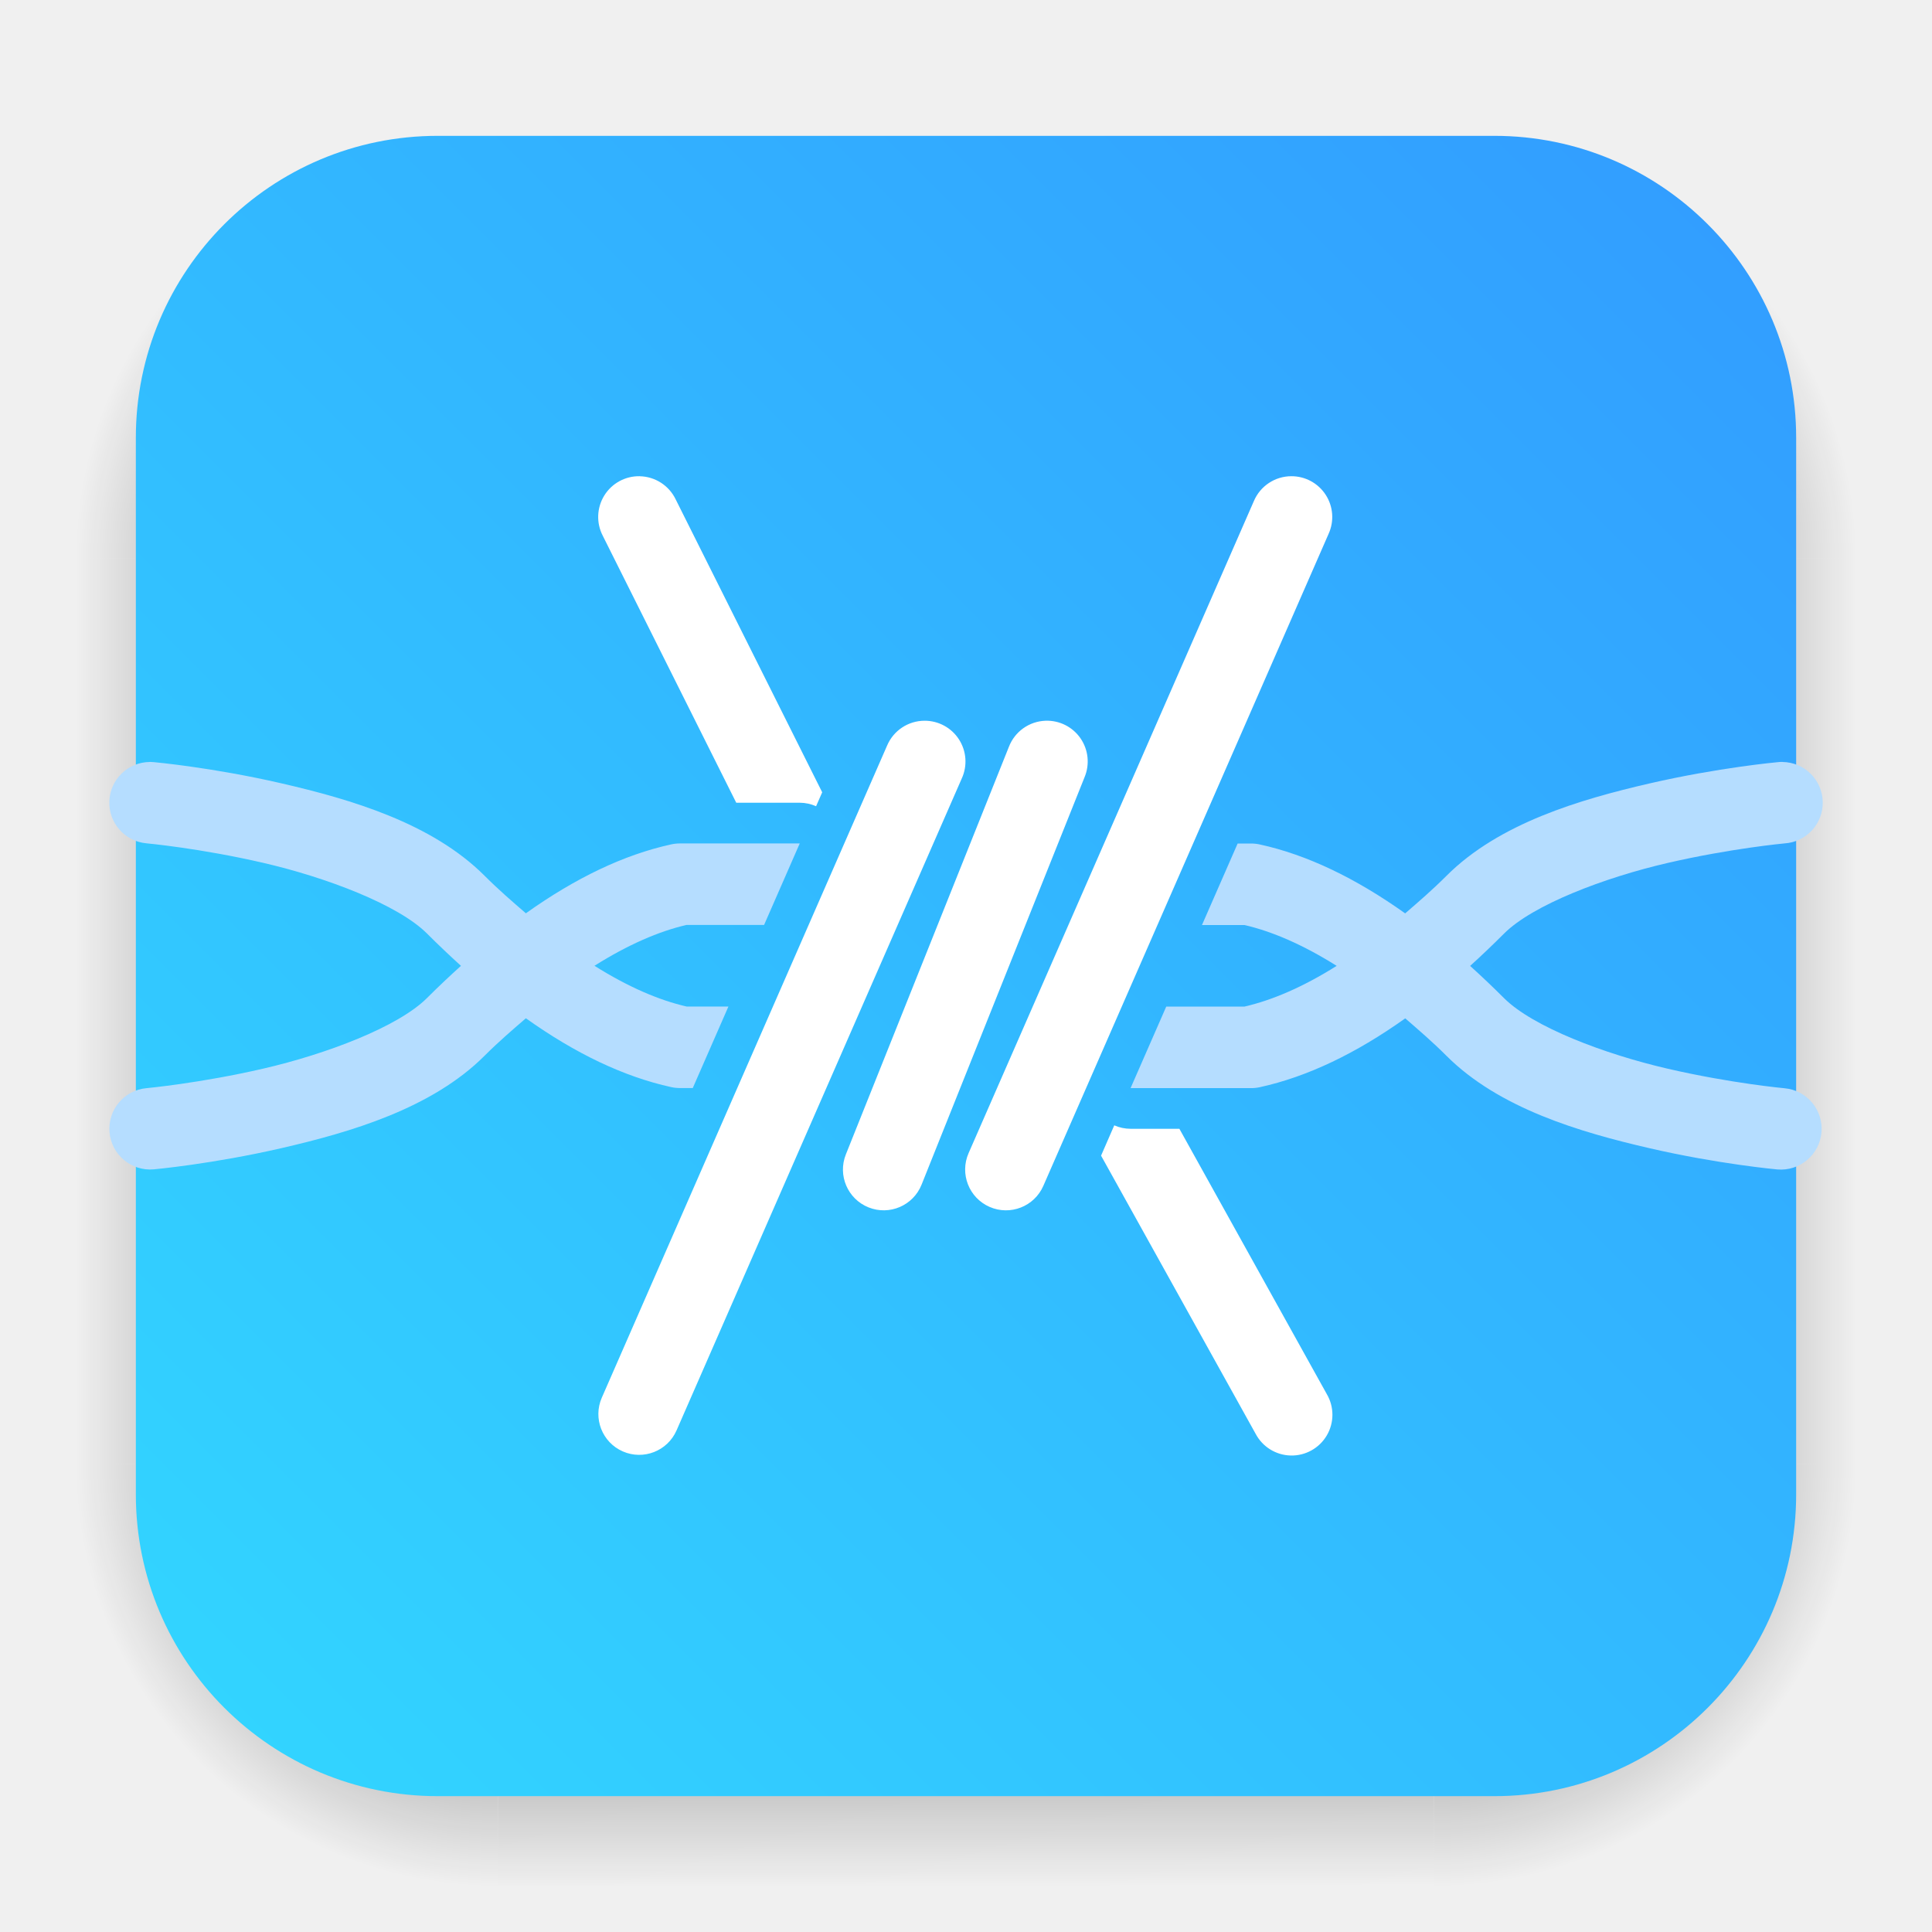
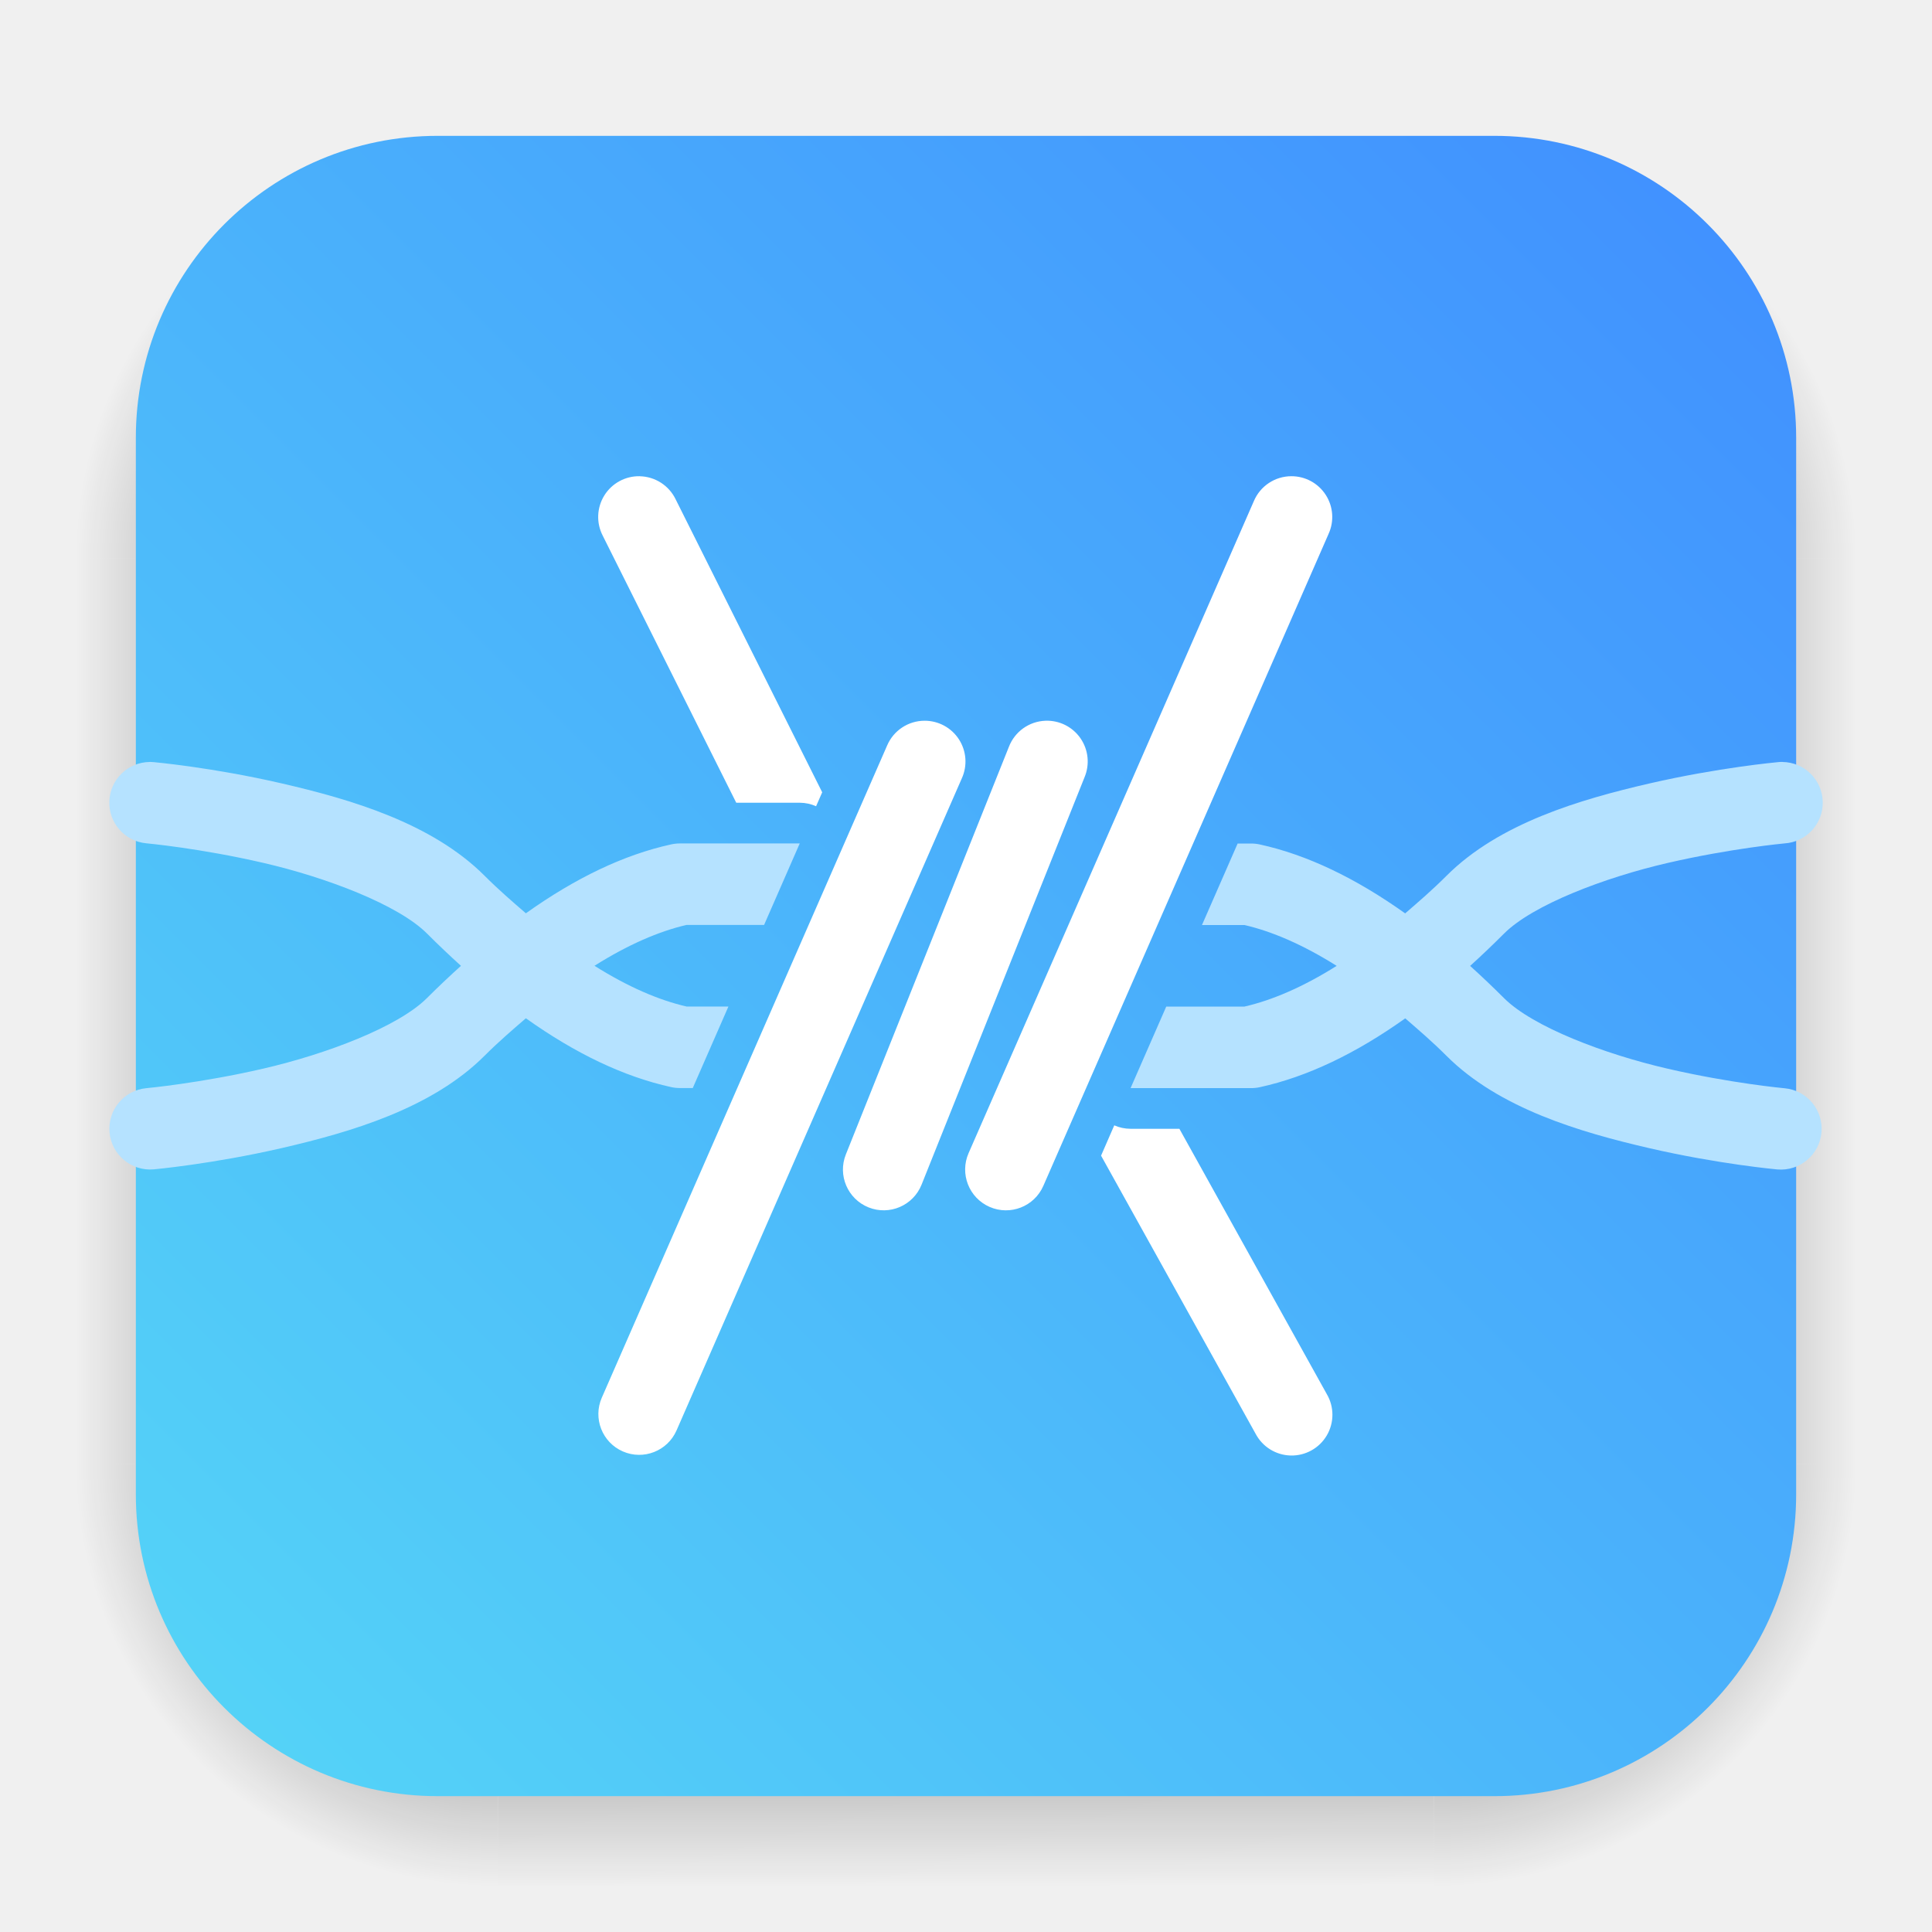
<svg xmlns="http://www.w3.org/2000/svg" xmlns:xlink="http://www.w3.org/1999/xlink" id="svg14" version="1.1" height="64" width="64">
  <defs id="defs18">
    <filter style="color-interpolation-filters:sRGB" id="filter1057" x="-0.027" width="1.054" y="-0.027" height="1.054">
      <feGaussianBlur stdDeviation="0.619" id="feGaussianBlur1059" />
    </filter>
    <linearGradient xlink:href="#linearGradient1051" id="linearGradient1053" x1="-127" y1="60" x2="-72" y2="5" gradientUnits="userSpaceOnUse" gradientTransform="translate(131.5,-0.5099984)" />
    <linearGradient id="linearGradient1051">
-       <stop style="stop-color:#32d7ff;stop-opacity:1" offset="0" id="stop1047" />
-       <stop style="stop-color:#329bff;stop-opacity:1" offset="1" id="stop1049" />
+       <stop style="stop-color:#55d6f7;stop-opacity:1" offset="0" id="stop1047" />
+       <stop style="stop-color:#408eff;stop-opacity:1" offset="1" id="stop1049" />
    </linearGradient>
    <filter id="filter2761" x="-.024" y="-.024" width="1.048" height="1.048" color-interpolation-filters="sRGB">
      <feGaussianBlur stdDeviation="0.146" id="feGaussianBlur874" />
    </filter>
    <linearGradient id="linearGradient4673" x1="1.257" x2="15.644" y1="15.429" y2="1.108" gradientTransform="matrix(3.7796,0,0,3.7796,-0.0026448,0.53066)" gradientUnits="userSpaceOnUse">
-       <stop stop-color="#32dcff" offset="0" id="stop877" />
-       <stop stop-color="#3296ff" offset="1" id="stop879" />
+       <stop stop-color="#55d6f7" offset="0" id="stop877" />
+       <stop stop-color="#408eff" offset="1" id="stop879" />
    </linearGradient>
    <radialGradient id="gradient_ds_br" cx="0" cy="0" r="1" gradientUnits="userSpaceOnUse" gradientTransform="matrix(13.9984,0.00477622,-0.00477841,14.0048,47.5016,48.4952)">
      <stop offset="0.65" id="stop1" />
      <stop offset="1" stop-opacity="0" id="stop2" />
    </radialGradient>
    <linearGradient id="gradient_ds_b" x1="30.449" y1="48.5" x2="30.492" y2="62.5" gradientUnits="userSpaceOnUse">
      <stop offset="0.654" id="stop3" />
      <stop offset="1" stop-opacity="0" id="stop4" />
    </linearGradient>
    <radialGradient id="gradient_ds_bl" cx="0" cy="0" r="1" gradientUnits="userSpaceOnUse" gradientTransform="matrix(0,14,-14,0,16.5,48.5)">
      <stop offset="0.65" id="stop5" />
      <stop offset="1" stop-opacity="0" id="stop6" />
    </radialGradient>
    <linearGradient id="gradient_ds_r" x1="47.5" y1="33.5" x2="61.5" y2="33.501" gradientUnits="userSpaceOnUse">
      <stop offset="0.649" id="stop7" />
      <stop offset="1" stop-opacity="0" id="stop8" />
    </linearGradient>
    <linearGradient id="gradient_ds_l" x1="16.5" y1="33.895" x2="2.5" y2="33.895" gradientUnits="userSpaceOnUse">
      <stop offset="0.649" id="stop9" />
      <stop offset="1" stop-opacity="0" id="stop10" />
    </linearGradient>
    <radialGradient id="gradient_ds_tr" cx="0" cy="0" r="1" gradientTransform="matrix(0.00843236,-14,14.0084,0.0189842,47.4916,18.5)" gradientUnits="userSpaceOnUse">
      <stop offset="0.65" id="stop11" />
      <stop offset="1" stop-opacity="0" id="stop12" />
    </radialGradient>
    <linearGradient id="gradient_ds_t" x1="29.98" y1="18.5" x2="29.916" y2="4.5" gradientUnits="userSpaceOnUse">
      <stop offset="0.649" id="stop13" />
      <stop offset="1" stop-opacity="0" id="stop14" />
    </linearGradient>
    <radialGradient id="gradient_ds_tl" cx="0" cy="0" r="1" gradientTransform="matrix(-0.00843236,-14,-14.0084,0.0189842,16.5084,18.5)" gradientUnits="userSpaceOnUse">
      <stop offset="0.65" id="stop15" />
      <stop offset="1" stop-opacity="0" id="stop16" />
    </radialGradient>
  </defs>
  <g id="ds" opacity="0.25">
    <path id="ds-br" d="m 47.5,48.5 h 14 v 14 h -14 z" fill="url(#gradient_ds_br)" style="fill:url(#gradient_ds_br)" />
    <path id="ds-b" d="m 16.5,48.5 h 31 v 14 h -31 z" fill="url(#gradient_ds_b)" style="fill:url(#gradient_ds_b)" />
    <path id="ds-bl" d="m 2.5,48.5 h 14 v 14 h -14 z" fill="url(#gradient_ds_bl)" style="fill:url(#gradient_ds_bl)" />
    <path id="ds-r" d="m 47.5,18.5 h 14 v 30 h -14 z" fill="url(#gradient_ds_r)" style="fill:url(#gradient_ds_r)" />
    <path id="ds-l" d="m 2.5,18.5 h 14 v 30 h -14 z" fill="url(#gradient_ds_l)" style="fill:url(#gradient_ds_l)" />
    <path id="ds-tr" d="m 47.5,4.5 h 14 v 14 h -14 z" fill="url(#gradient_ds_tr)" style="fill:url(#gradient_ds_tr)" />
    <path id="ds-t" d="m 16.5,4.5 h 31 v 14 h -31 z" fill="url(#gradient_ds_t)" style="fill:url(#gradient_ds_t)" />
    <path id="ds-tl" d="m 16.5,4.5 h -14 v 14 h 14 z" fill="url(#gradient_ds_tl)" style="fill:url(#gradient_ds_tl)" />
  </g>
  <rect style="fill:url(#linearGradient1053);fill-opacity:1;stroke-width:2.744;stroke-linecap:round" id="bg" width="55" height="55" x="4.5" y="4.5" rx="10" />
  <g transform="matrix(1.35,0,0,1.35,-0.4252498,-22.00585)" shape-rendering="auto" id="art" style="stroke-width:0.741">
-     <path d="m 44.053,34.996 a 1,1 0 0 0 -0.129,0.008 c 0,0 -1.437,0.13 -3.135,0.521 -1.698,0.392 -3.688,0.973 -4.982,2.268 -0.347,0.347 -0.679,0.632 -1.012,0.92 -1.217,-0.866 -2.404,-1.436 -3.566,-1.691 a 1,1 0 0 0 -0.215,-0.023 h -0.33 l -0.875,2 h 1.043 c 0.676,0.156 1.437,0.483 2.262,1.002 -0.826,0.52 -1.589,0.845 -2.266,1 h -1.916 l -0.875,2 h 2.957 a 1,1 0 0 0 0.215,-0.023 c 1.163,-0.255 2.351,-0.823 3.568,-1.689 0.332,0.288 0.664,0.572 1.01,0.918 1.295,1.295 3.284,1.876 4.982,2.268 1.698,0.392 3.135,0.521 3.135,0.521 a 1,1 0 0 0 0.18,-1.992 c 0,0 -1.313,-0.12 -2.865,-0.479 -1.552,-0.358 -3.312,-1.027 -4.018,-1.732 -0.28,-0.28 -0.556,-0.541 -0.832,-0.791 0.276,-0.25 0.552,-0.513 0.832,-0.793 0.705,-0.705 2.466,-1.376 4.018,-1.734 1.552,-0.358 2.865,-0.479 2.865,-0.479 a 1,1 0 0 0 -0.051,-1.998 z" color="#000000" color-rendering="auto" fill="#b5ddff" image-rendering="auto" solid-color="#000000" style="text-indent:0;text-decoration:none;text-decoration-line:none;text-decoration-style:solid;text-decoration-color:#000000;text-transform:none;white-space:normal;isolation:auto;mix-blend-mode:normal" id="path4" />
-     <path d="m 3.99,34.998 a 1,1 0 0 0 -0.082,1.996 c 0,0 1.313,0.12 2.865,0.479 1.552,0.358 3.314,1.029 4.019,1.734 0.28,0.28 0.558,0.543 0.834,0.793 -0.276,0.25 -0.554,0.511 -0.834,0.791 -0.705,0.705 -2.467,1.374 -4.019,1.732 -1.552,0.358 -2.865,0.479 -2.865,0.479 a 1,1 0 0 0 0.182,1.992 c 0,0 1.437,-0.13 3.135,-0.521 1.698,-0.392 3.688,-0.973 4.982,-2.268 0.346,-0.346 0.679,-0.63 1.012,-0.918 1.218,0.867 2.404,1.434 3.566,1.689 a 1,1 0 0 0 0.215,0.023 h 0.314 l 0.875,-2 h -1.025 c -0.677,-0.155 -1.436,-0.48 -2.262,-1 0.825,-0.519 1.582,-0.846 2.258,-1.002 h 1.904 l 0.875,-2 h -2.939 a 1,1 0 0 0 -0.215,0.023 c -1.163,0.255 -2.349,0.824 -3.566,1.691 -0.333,-0.288 -0.665,-0.573 -1.012,-0.92 -1.295,-1.295 -3.284,-1.876 -4.982,-2.268 -1.698,-0.392 -3.135,-0.521 -3.135,-0.521 a 1,1 0 0 0 -0.1,-0.006 z" color="#000000" color-rendering="auto" fill="#b5ddff" image-rendering="auto" solid-color="#000000" style="text-indent:0;text-decoration:none;text-decoration-line:none;text-decoration-style:solid;text-decoration-color:#000000;text-transform:none;white-space:normal;isolation:auto;mix-blend-mode:normal" id="path6" />
+     <path d="m 44.053,34.996 a 1,1 0 0 0 -0.129,0.008 c 0,0 -1.437,0.13 -3.135,0.521 -1.698,0.392 -3.688,0.973 -4.982,2.268 -0.347,0.347 -0.679,0.632 -1.012,0.92 -1.217,-0.866 -2.404,-1.436 -3.566,-1.691 a 1,1 0 0 0 -0.215,-0.023 h -0.33 l -0.875,2 h 1.043 c 0.676,0.156 1.437,0.483 2.262,1.002 -0.826,0.52 -1.589,0.845 -2.266,1 h -1.916 l -0.875,2 h 2.957 a 1,1 0 0 0 0.215,-0.023 c 1.163,-0.255 2.351,-0.823 3.568,-1.689 0.332,0.288 0.664,0.572 1.01,0.918 1.295,1.295 3.284,1.876 4.982,2.268 1.698,0.392 3.135,0.521 3.135,0.521 a 1,1 0 0 0 0.18,-1.992 c 0,0 -1.313,-0.12 -2.865,-0.479 -1.552,-0.358 -3.312,-1.027 -4.018,-1.732 -0.28,-0.28 -0.556,-0.541 -0.832,-0.791 0.276,-0.25 0.552,-0.513 0.832,-0.793 0.705,-0.705 2.466,-1.376 4.018,-1.734 1.552,-0.358 2.865,-0.479 2.865,-0.479 a 1,1 0 0 0 -0.051,-1.998 z" color="#000000" color-rendering="auto" fill="#b5e2ff" image-rendering="auto" solid-color="#000000" style="text-indent:0;text-decoration:none;text-decoration-line:none;text-decoration-style:solid;text-decoration-color:#000000;text-transform:none;white-space:normal;isolation:auto;mix-blend-mode:normal" id="path4" />
+     <path d="m 3.99,34.998 a 1,1 0 0 0 -0.082,1.996 c 0,0 1.313,0.12 2.865,0.479 1.552,0.358 3.314,1.029 4.019,1.734 0.28,0.28 0.558,0.543 0.834,0.793 -0.276,0.25 -0.554,0.511 -0.834,0.791 -0.705,0.705 -2.467,1.374 -4.019,1.732 -1.552,0.358 -2.865,0.479 -2.865,0.479 a 1,1 0 0 0 0.182,1.992 c 0,0 1.437,-0.13 3.135,-0.521 1.698,-0.392 3.688,-0.973 4.982,-2.268 0.346,-0.346 0.679,-0.63 1.012,-0.918 1.218,0.867 2.404,1.434 3.566,1.689 a 1,1 0 0 0 0.215,0.023 h 0.314 l 0.875,-2 h -1.025 c -0.677,-0.155 -1.436,-0.48 -2.262,-1 0.825,-0.519 1.582,-0.846 2.258,-1.002 h 1.904 l 0.875,-2 h -2.939 a 1,1 0 0 0 -0.215,0.023 c -1.163,0.255 -2.349,0.824 -3.566,1.691 -0.333,-0.288 -0.665,-0.573 -1.012,-0.92 -1.295,-1.295 -3.284,-1.876 -4.982,-2.268 -1.698,-0.392 -3.135,-0.521 -3.135,-0.521 a 1,1 0 0 0 -0.1,-0.006 z" color="#000000" color-rendering="auto" fill="#b5e2ff" image-rendering="auto" solid-color="#000000" style="text-indent:0;text-decoration:none;text-decoration-line:none;text-decoration-style:solid;text-decoration-color:#000000;text-transform:none;white-space:normal;isolation:auto;mix-blend-mode:normal" id="path6" />
    <path d="m 16.014,27.986 a 1,1 0 0 0 -0.908,1.461 l 3.275,6.551 h 1.559 a 1,1 0 0 1 0.4,0.086 l 0.15,-0.342 -3.596,-7.189 a 1,1 0 0 0 -0.881,-0.566 z m 15.988,0 a 1,1 0 0 0 -0.92,0.611 l -7,16 a 1.001,1.001 0 0 0 1.834,0.803 l 7,-16 a 1,1 0 0 0 -0.914,-1.414 z m -9,6 a 1,1 0 0 0 -0.92,0.611 l -7,16 a 1.001,1.001 0 0 0 1.834,0.803 l 7,-16 a 1,1 0 0 0 -0.914,-1.414 z m 2.967,0 a 1,1 0 0 0 -0.898,0.641 l -4,10 a 1,1 0 1 0 1.857,0.744 l 4,-10 a 1,1 0 0 0 -0.959,-1.385 z m 1.688,9.928 -0.324,0.744 3.793,6.826 a 1,1 0 1 0 1.748,-0.971 l -3.619,-6.514 h -1.197 A 1,1 0 0 1 27.656,43.914 Z" color="#000000" color-rendering="auto" fill="#ffffff" image-rendering="auto" solid-color="#000000" style="text-indent:0;text-decoration:none;text-decoration-line:none;text-decoration-style:solid;text-decoration-color:#000000;text-transform:none;white-space:normal;isolation:auto;mix-blend-mode:normal" id="path8" />
  </g>
</svg>
